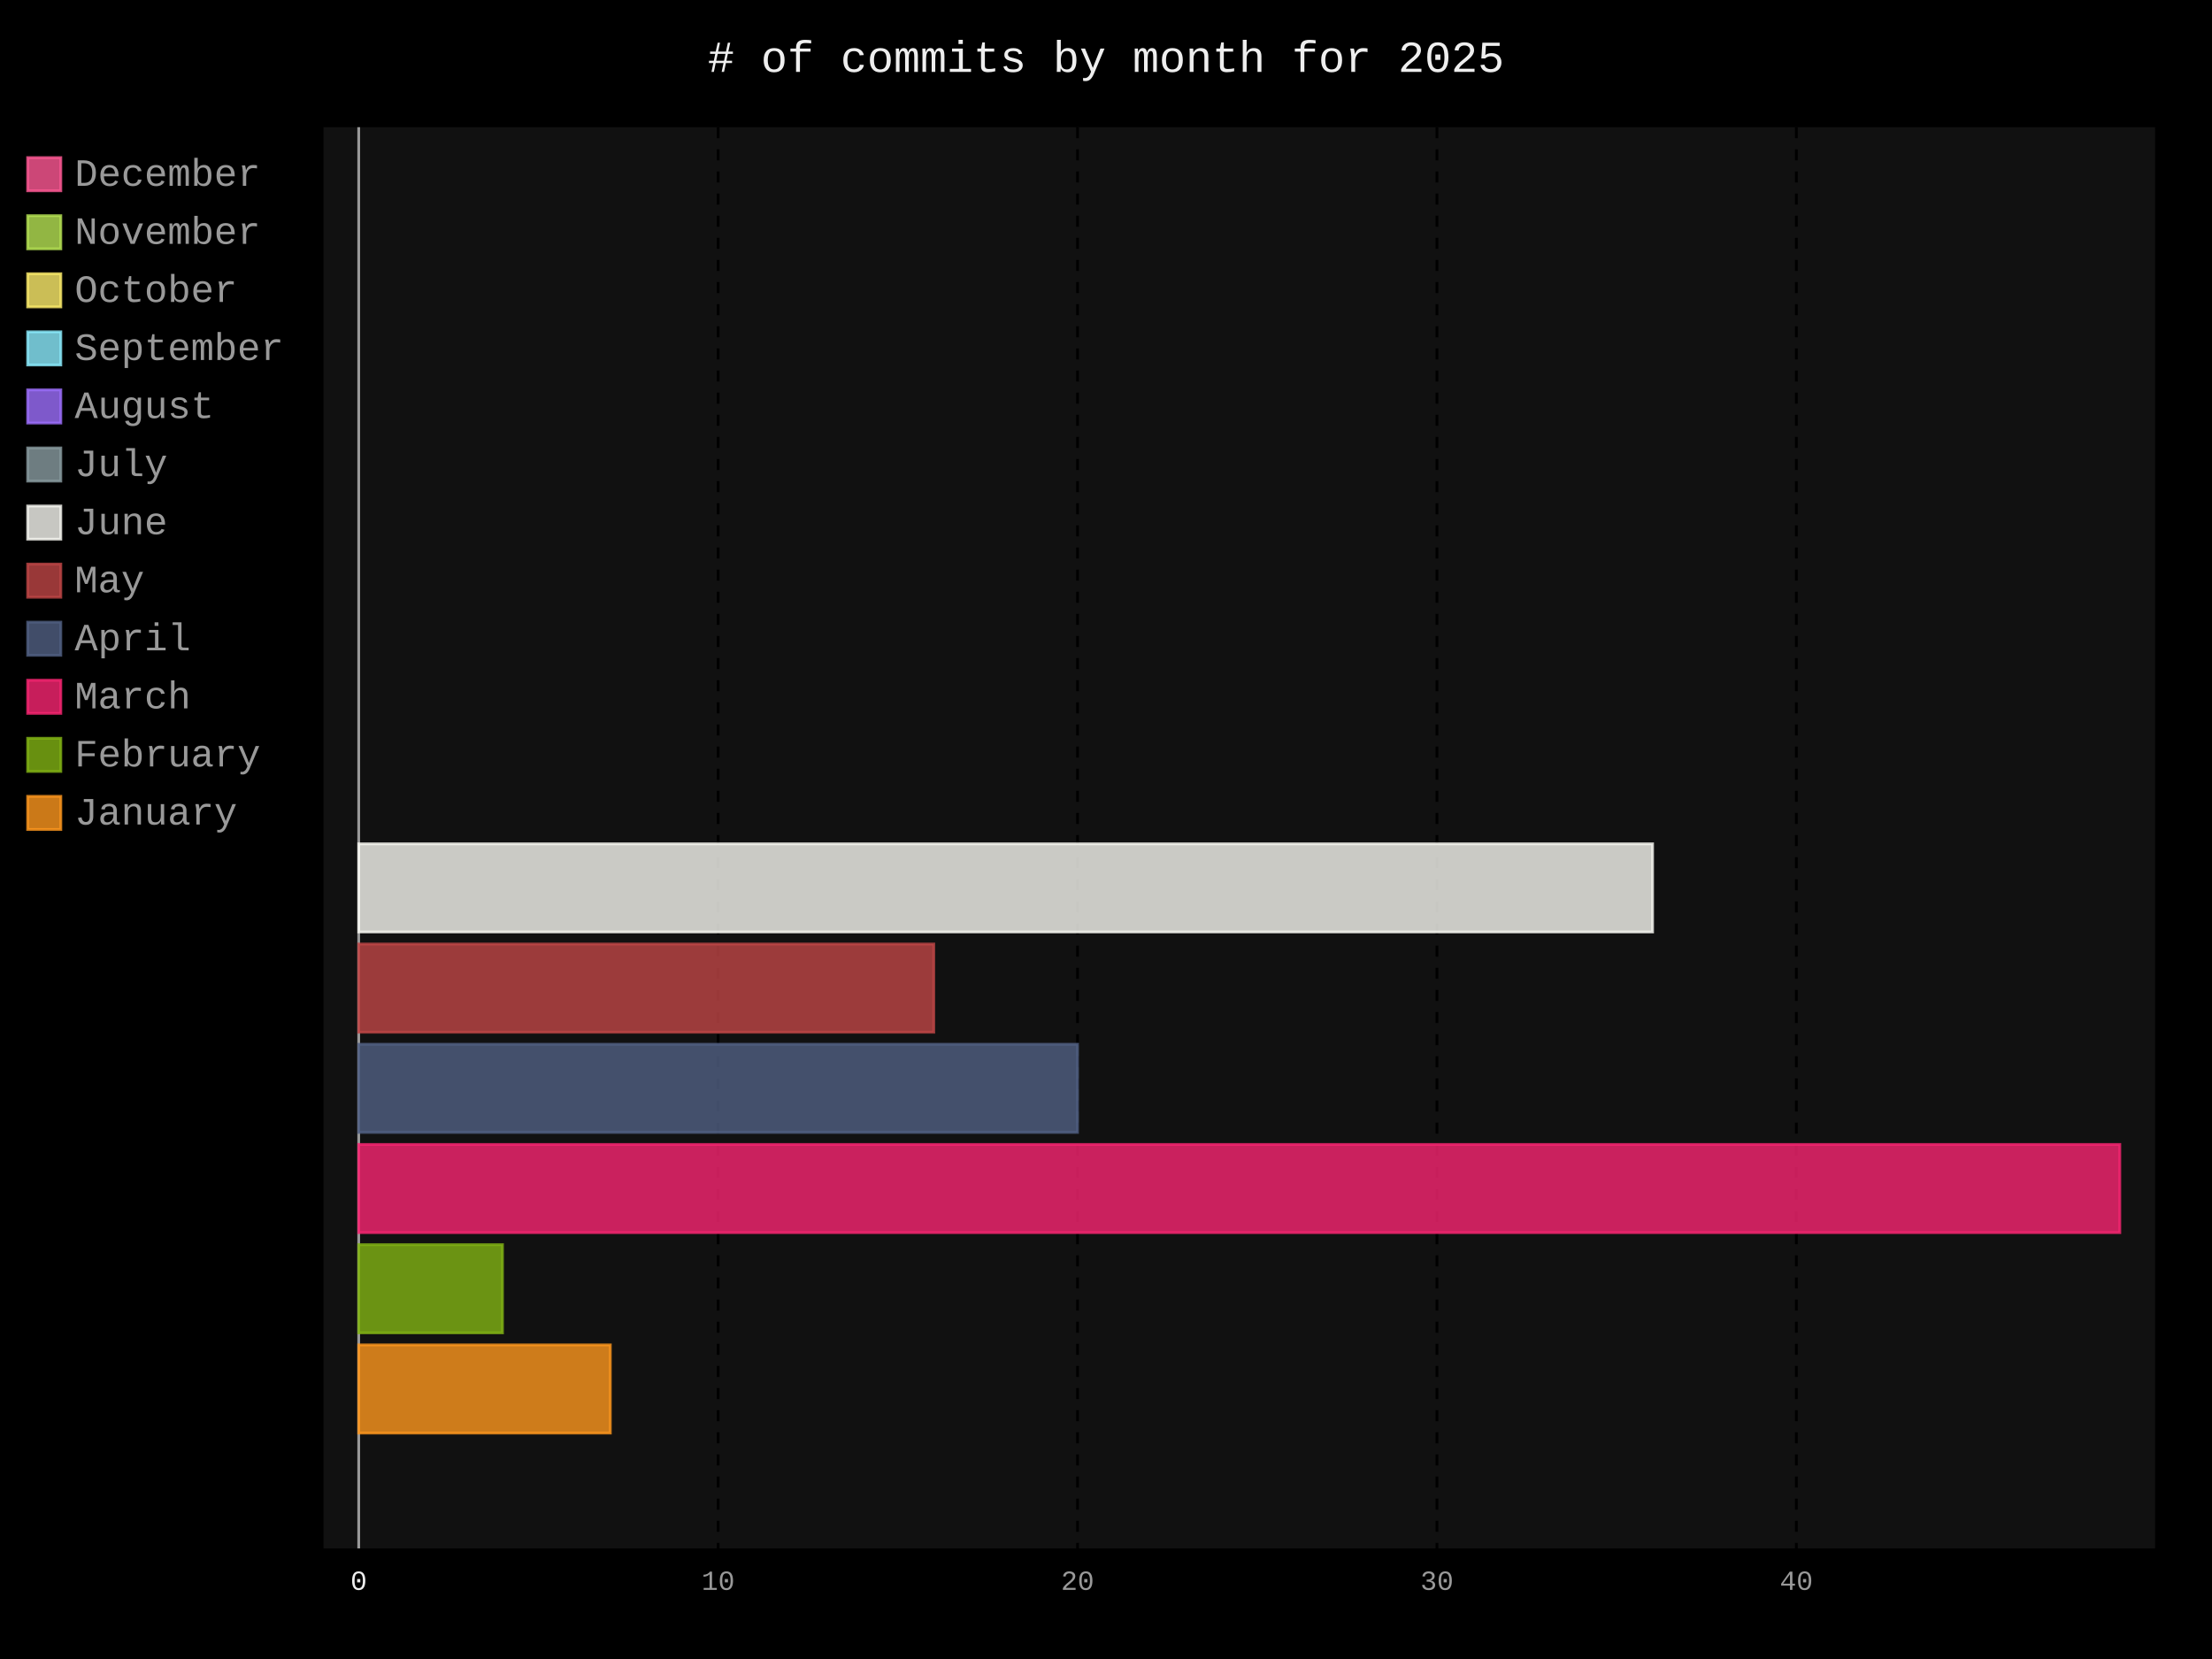
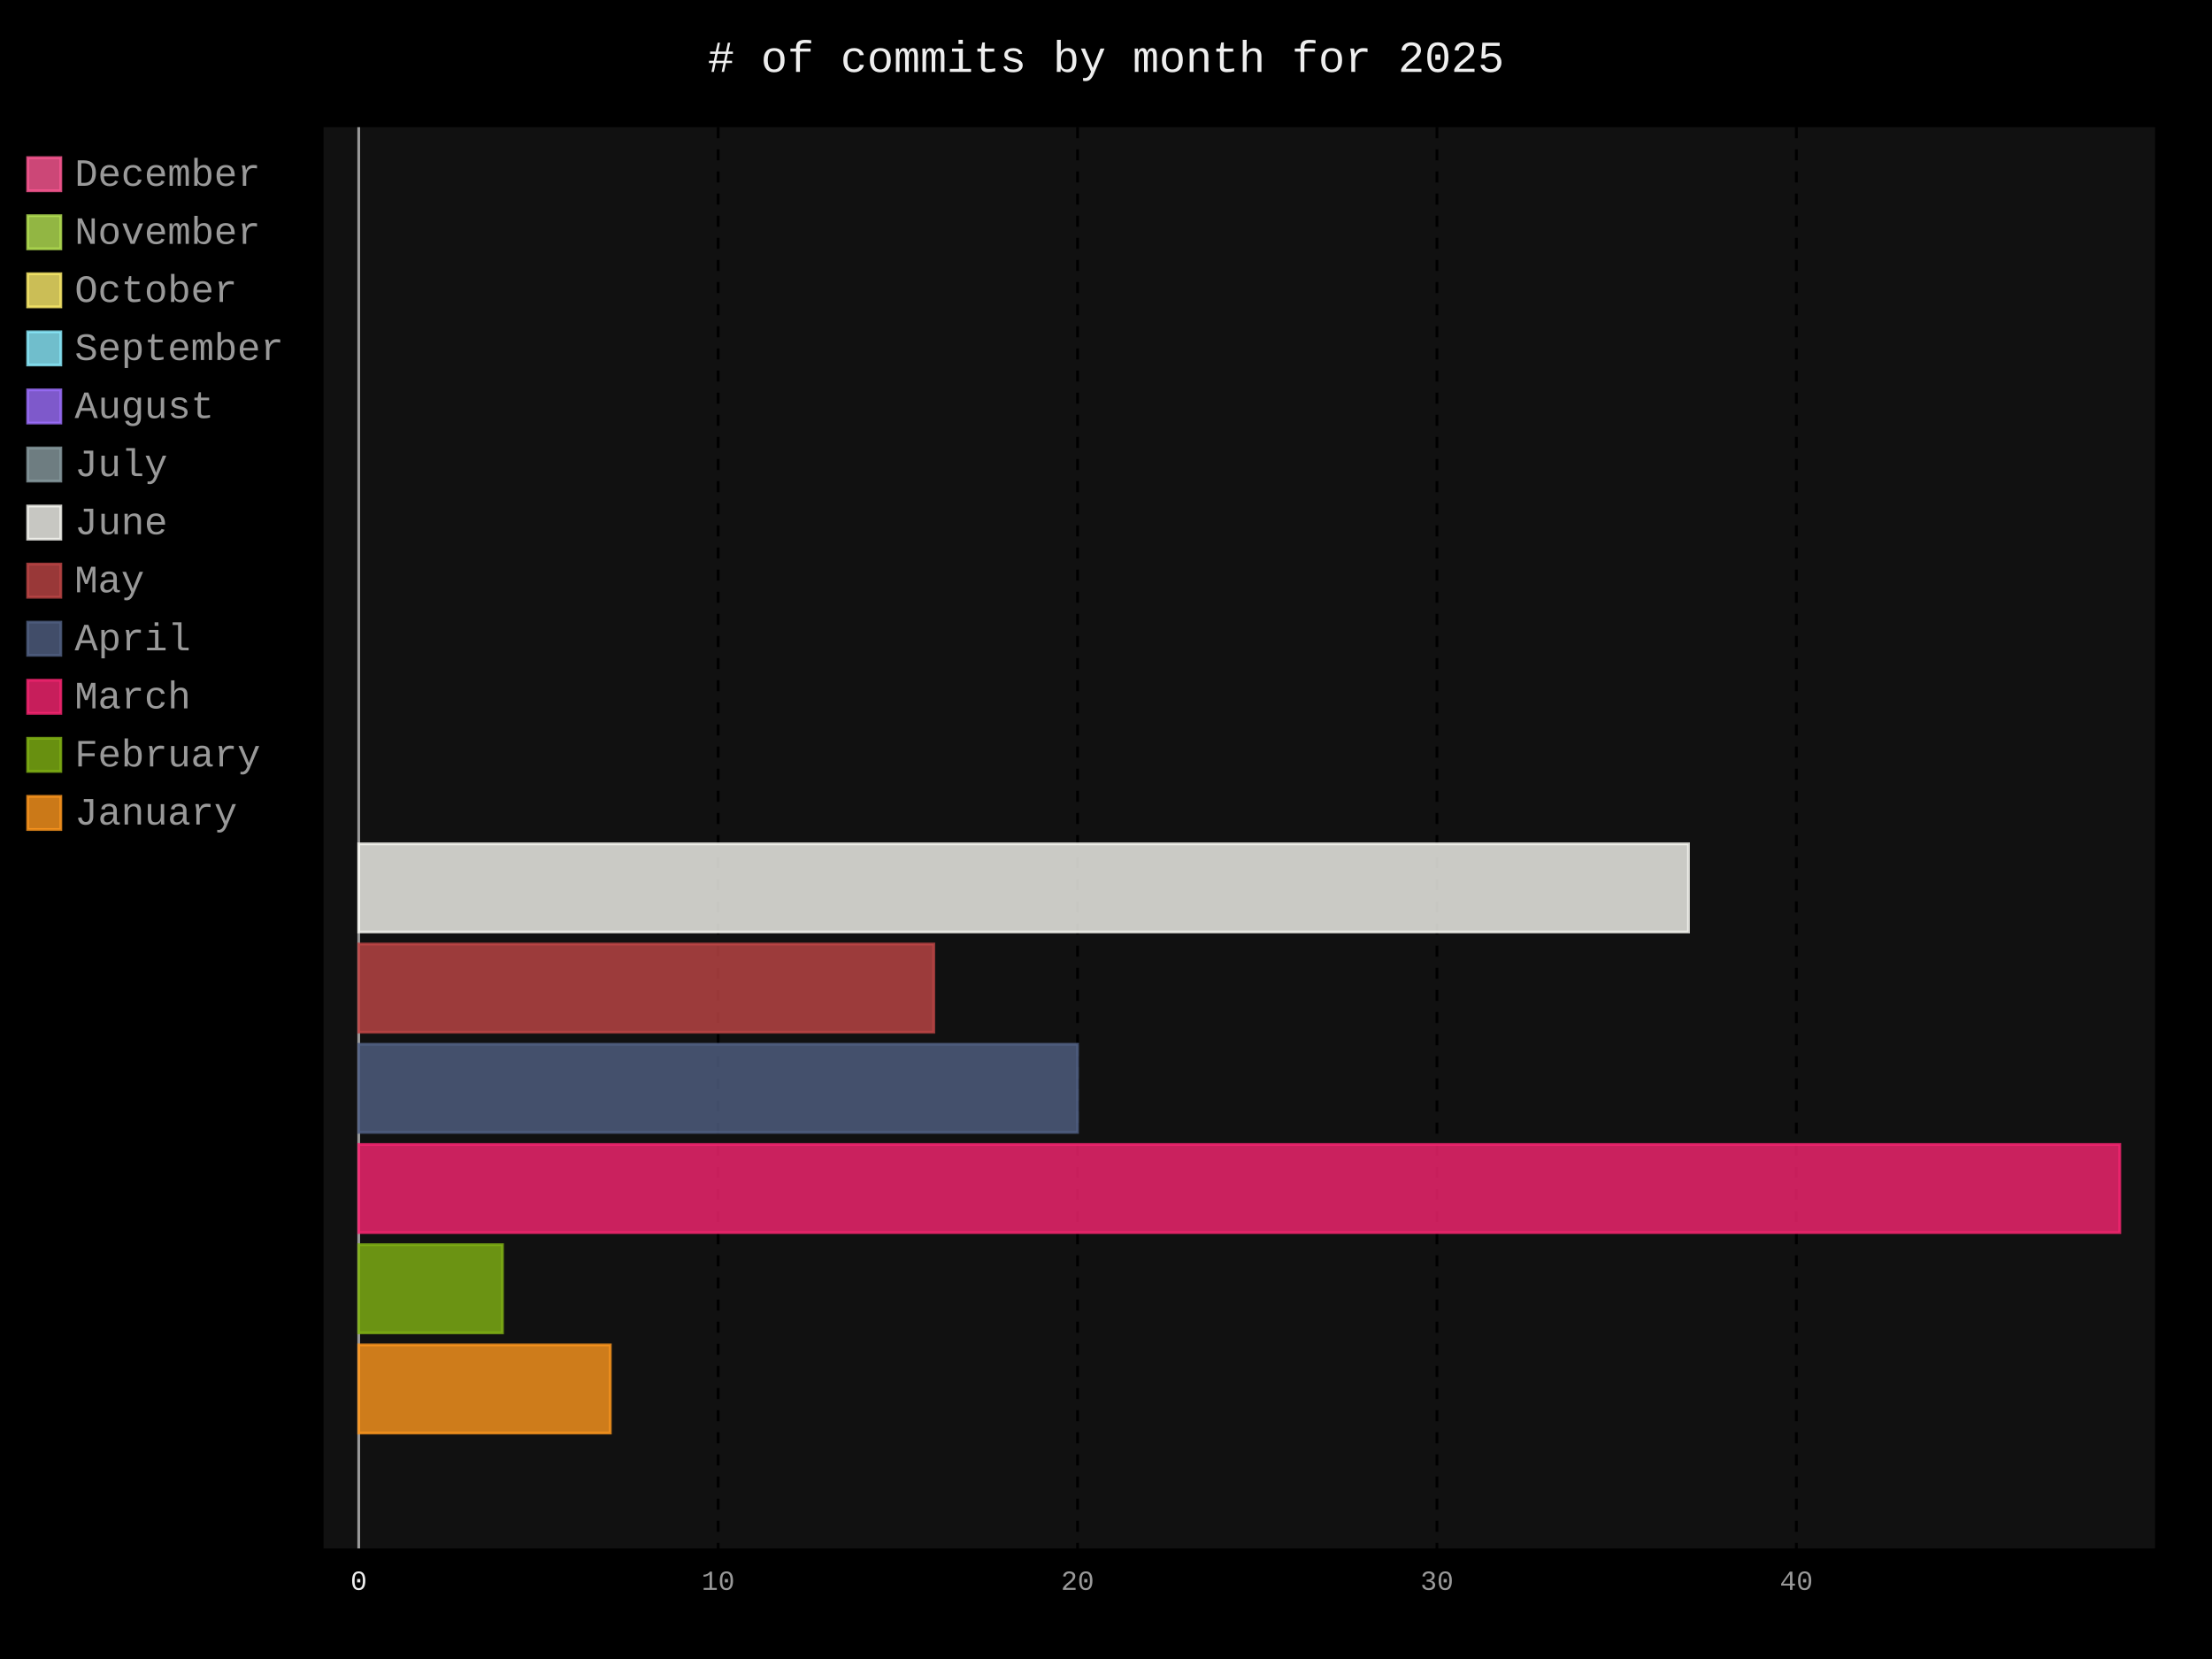
- <svg xmlns="http://www.w3.org/2000/svg" id="chart-fdf7cc43-24e3-4580-9332-d730a84de42e" class="pygal-chart" viewBox="0 0 800 600">
+ <svg xmlns="http://www.w3.org/2000/svg" id="chart-36634649-82da-4237-a33b-4e076a3e5011" class="pygal-chart" viewBox="0 0 800 600">
  <defs>
-     <style type="text/css">#chart-fdf7cc43-24e3-4580-9332-d730a84de42e{-webkit-user-select:none;-webkit-font-smoothing:antialiased;font-family:Consolas,"Liberation Mono",Menlo,Courier,monospace}#chart-fdf7cc43-24e3-4580-9332-d730a84de42e .title{font-family:Consolas,"Liberation Mono",Menlo,Courier,monospace;font-size:16px}#chart-fdf7cc43-24e3-4580-9332-d730a84de42e .legends .legend text{font-family:Consolas,"Liberation Mono",Menlo,Courier,monospace;font-size:14px}#chart-fdf7cc43-24e3-4580-9332-d730a84de42e .axis text{font-family:Consolas,"Liberation Mono",Menlo,Courier,monospace;font-size:10px}#chart-fdf7cc43-24e3-4580-9332-d730a84de42e .axis text.major{font-family:Consolas,"Liberation Mono",Menlo,Courier,monospace;font-size:10px}#chart-fdf7cc43-24e3-4580-9332-d730a84de42e .text-overlay text.value{font-family:Consolas,"Liberation Mono",Menlo,Courier,monospace;font-size:16px}#chart-fdf7cc43-24e3-4580-9332-d730a84de42e .text-overlay text.label{font-family:Consolas,"Liberation Mono",Menlo,Courier,monospace;font-size:10px}#chart-fdf7cc43-24e3-4580-9332-d730a84de42e .tooltip{font-family:Consolas,"Liberation Mono",Menlo,Courier,monospace;font-size:14px}#chart-fdf7cc43-24e3-4580-9332-d730a84de42e text.no_data{font-family:Consolas,"Liberation Mono",Menlo,Courier,monospace;font-size:64px}
- #chart-fdf7cc43-24e3-4580-9332-d730a84de42e{background-color:black}#chart-fdf7cc43-24e3-4580-9332-d730a84de42e path,#chart-fdf7cc43-24e3-4580-9332-d730a84de42e line,#chart-fdf7cc43-24e3-4580-9332-d730a84de42e rect,#chart-fdf7cc43-24e3-4580-9332-d730a84de42e circle{-webkit-transition:250ms;-moz-transition:250ms;transition:250ms}#chart-fdf7cc43-24e3-4580-9332-d730a84de42e .graph &gt; .background{fill:black}#chart-fdf7cc43-24e3-4580-9332-d730a84de42e .plot &gt; .background{fill:#111}#chart-fdf7cc43-24e3-4580-9332-d730a84de42e .graph{fill:#999}#chart-fdf7cc43-24e3-4580-9332-d730a84de42e text.no_data{fill:#eee}#chart-fdf7cc43-24e3-4580-9332-d730a84de42e .title{fill:#eee}#chart-fdf7cc43-24e3-4580-9332-d730a84de42e .legends .legend text{fill:#999}#chart-fdf7cc43-24e3-4580-9332-d730a84de42e .legends .legend:hover text{fill:#eee}#chart-fdf7cc43-24e3-4580-9332-d730a84de42e .axis .line{stroke:#eee}#chart-fdf7cc43-24e3-4580-9332-d730a84de42e .axis .guide.line{stroke:#555}#chart-fdf7cc43-24e3-4580-9332-d730a84de42e .axis .major.line{stroke:#999}#chart-fdf7cc43-24e3-4580-9332-d730a84de42e .axis text.major{fill:#eee}#chart-fdf7cc43-24e3-4580-9332-d730a84de42e .axis.y .guides:hover .guide.line,#chart-fdf7cc43-24e3-4580-9332-d730a84de42e .line-graph .axis.x .guides:hover .guide.line,#chart-fdf7cc43-24e3-4580-9332-d730a84de42e .stackedline-graph .axis.x .guides:hover .guide.line,#chart-fdf7cc43-24e3-4580-9332-d730a84de42e .xy-graph .axis.x .guides:hover .guide.line{stroke:#eee}#chart-fdf7cc43-24e3-4580-9332-d730a84de42e .axis .guides:hover text{fill:#eee}#chart-fdf7cc43-24e3-4580-9332-d730a84de42e .reactive{fill-opacity:.8;stroke-opacity:.8;stroke-width:1}#chart-fdf7cc43-24e3-4580-9332-d730a84de42e .ci{stroke:#999}#chart-fdf7cc43-24e3-4580-9332-d730a84de42e .reactive.active,#chart-fdf7cc43-24e3-4580-9332-d730a84de42e .active .reactive{fill-opacity:.4;stroke-opacity:.9;stroke-width:4}#chart-fdf7cc43-24e3-4580-9332-d730a84de42e .ci .reactive.active{stroke-width:1.5}#chart-fdf7cc43-24e3-4580-9332-d730a84de42e .series text{fill:#eee}#chart-fdf7cc43-24e3-4580-9332-d730a84de42e .tooltip rect{fill:#111;stroke:#eee;-webkit-transition:opacity 250ms;-moz-transition:opacity 250ms;transition:opacity 250ms}#chart-fdf7cc43-24e3-4580-9332-d730a84de42e .tooltip .label{fill:#999}#chart-fdf7cc43-24e3-4580-9332-d730a84de42e .tooltip .label{fill:#999}#chart-fdf7cc43-24e3-4580-9332-d730a84de42e .tooltip .legend{font-size:.8em;fill:#555}#chart-fdf7cc43-24e3-4580-9332-d730a84de42e .tooltip .x_label{font-size:.6em;fill:#eee}#chart-fdf7cc43-24e3-4580-9332-d730a84de42e .tooltip .xlink{font-size:.5em;text-decoration:underline}#chart-fdf7cc43-24e3-4580-9332-d730a84de42e .tooltip .value{font-size:1.5em}#chart-fdf7cc43-24e3-4580-9332-d730a84de42e .bound{font-size:.5em}#chart-fdf7cc43-24e3-4580-9332-d730a84de42e .max-value{font-size:.75em;fill:#555}#chart-fdf7cc43-24e3-4580-9332-d730a84de42e .map-element{fill:#111;stroke:#555 !important}#chart-fdf7cc43-24e3-4580-9332-d730a84de42e .map-element .reactive{fill-opacity:inherit;stroke-opacity:inherit}#chart-fdf7cc43-24e3-4580-9332-d730a84de42e .color-0,#chart-fdf7cc43-24e3-4580-9332-d730a84de42e .color-0 a:visited{stroke:#ff5995;fill:#ff5995}#chart-fdf7cc43-24e3-4580-9332-d730a84de42e .color-1,#chart-fdf7cc43-24e3-4580-9332-d730a84de42e .color-1 a:visited{stroke:#b6e354;fill:#b6e354}#chart-fdf7cc43-24e3-4580-9332-d730a84de42e .color-2,#chart-fdf7cc43-24e3-4580-9332-d730a84de42e .color-2 a:visited{stroke:#feed6c;fill:#feed6c}#chart-fdf7cc43-24e3-4580-9332-d730a84de42e .color-3,#chart-fdf7cc43-24e3-4580-9332-d730a84de42e .color-3 a:visited{stroke:#8cedff;fill:#8cedff}#chart-fdf7cc43-24e3-4580-9332-d730a84de42e .color-4,#chart-fdf7cc43-24e3-4580-9332-d730a84de42e .color-4 a:visited{stroke:#9e6ffe;fill:#9e6ffe}#chart-fdf7cc43-24e3-4580-9332-d730a84de42e .color-5,#chart-fdf7cc43-24e3-4580-9332-d730a84de42e .color-5 a:visited{stroke:#899ca1;fill:#899ca1}#chart-fdf7cc43-24e3-4580-9332-d730a84de42e .color-6,#chart-fdf7cc43-24e3-4580-9332-d730a84de42e .color-6 a:visited{stroke:#f8f8f2;fill:#f8f8f2}#chart-fdf7cc43-24e3-4580-9332-d730a84de42e .color-7,#chart-fdf7cc43-24e3-4580-9332-d730a84de42e .color-7 a:visited{stroke:#bf4646;fill:#bf4646}#chart-fdf7cc43-24e3-4580-9332-d730a84de42e .color-8,#chart-fdf7cc43-24e3-4580-9332-d730a84de42e .color-8 a:visited{stroke:#516083;fill:#516083}#chart-fdf7cc43-24e3-4580-9332-d730a84de42e .color-9,#chart-fdf7cc43-24e3-4580-9332-d730a84de42e .color-9 a:visited{stroke:#f92672;fill:#f92672}#chart-fdf7cc43-24e3-4580-9332-d730a84de42e .color-10,#chart-fdf7cc43-24e3-4580-9332-d730a84de42e .color-10 a:visited{stroke:#82b414;fill:#82b414}#chart-fdf7cc43-24e3-4580-9332-d730a84de42e .color-11,#chart-fdf7cc43-24e3-4580-9332-d730a84de42e .color-11 a:visited{stroke:#fd971f;fill:#fd971f}#chart-fdf7cc43-24e3-4580-9332-d730a84de42e .text-overlay .color-0 text{fill:black}#chart-fdf7cc43-24e3-4580-9332-d730a84de42e .text-overlay .color-1 text{fill:black}#chart-fdf7cc43-24e3-4580-9332-d730a84de42e .text-overlay .color-2 text{fill:black}#chart-fdf7cc43-24e3-4580-9332-d730a84de42e .text-overlay .color-3 text{fill:black}#chart-fdf7cc43-24e3-4580-9332-d730a84de42e .text-overlay .color-4 text{fill:black}#chart-fdf7cc43-24e3-4580-9332-d730a84de42e .text-overlay .color-5 text{fill:black}#chart-fdf7cc43-24e3-4580-9332-d730a84de42e .text-overlay .color-6 text{fill:black}#chart-fdf7cc43-24e3-4580-9332-d730a84de42e .text-overlay .color-7 text{fill:black}#chart-fdf7cc43-24e3-4580-9332-d730a84de42e .text-overlay .color-8 text{fill:black}#chart-fdf7cc43-24e3-4580-9332-d730a84de42e .text-overlay .color-9 text{fill:black}#chart-fdf7cc43-24e3-4580-9332-d730a84de42e .text-overlay .color-10 text{fill:black}#chart-fdf7cc43-24e3-4580-9332-d730a84de42e .text-overlay .color-11 text{fill:black}
- #chart-fdf7cc43-24e3-4580-9332-d730a84de42e text.no_data{text-anchor:middle}#chart-fdf7cc43-24e3-4580-9332-d730a84de42e .guide.line{fill:none}#chart-fdf7cc43-24e3-4580-9332-d730a84de42e .centered{text-anchor:middle}#chart-fdf7cc43-24e3-4580-9332-d730a84de42e .title{text-anchor:middle}#chart-fdf7cc43-24e3-4580-9332-d730a84de42e .legends .legend text{fill-opacity:1}#chart-fdf7cc43-24e3-4580-9332-d730a84de42e .axis.x text{text-anchor:middle}#chart-fdf7cc43-24e3-4580-9332-d730a84de42e .axis.x:not(.web) text[transform]{text-anchor:start}#chart-fdf7cc43-24e3-4580-9332-d730a84de42e .axis.x:not(.web) text[transform].backwards{text-anchor:end}#chart-fdf7cc43-24e3-4580-9332-d730a84de42e .axis.y text{text-anchor:end}#chart-fdf7cc43-24e3-4580-9332-d730a84de42e .axis.y text[transform].backwards{text-anchor:start}#chart-fdf7cc43-24e3-4580-9332-d730a84de42e .axis.y2 text{text-anchor:start}#chart-fdf7cc43-24e3-4580-9332-d730a84de42e .axis.y2 text[transform].backwards{text-anchor:end}#chart-fdf7cc43-24e3-4580-9332-d730a84de42e .axis .guide.line{stroke-dasharray:4,4;stroke:black}#chart-fdf7cc43-24e3-4580-9332-d730a84de42e .axis .major.guide.line{stroke-dasharray:6,6;stroke:black}#chart-fdf7cc43-24e3-4580-9332-d730a84de42e .horizontal .axis.y .guide.line,#chart-fdf7cc43-24e3-4580-9332-d730a84de42e .horizontal .axis.y2 .guide.line,#chart-fdf7cc43-24e3-4580-9332-d730a84de42e .vertical .axis.x .guide.line{opacity:0}#chart-fdf7cc43-24e3-4580-9332-d730a84de42e .horizontal .axis.always_show .guide.line,#chart-fdf7cc43-24e3-4580-9332-d730a84de42e .vertical .axis.always_show .guide.line{opacity:1 !important}#chart-fdf7cc43-24e3-4580-9332-d730a84de42e .axis.y .guides:hover .guide.line,#chart-fdf7cc43-24e3-4580-9332-d730a84de42e .axis.y2 .guides:hover .guide.line,#chart-fdf7cc43-24e3-4580-9332-d730a84de42e .axis.x .guides:hover .guide.line{opacity:1}#chart-fdf7cc43-24e3-4580-9332-d730a84de42e .axis .guides:hover text{opacity:1}#chart-fdf7cc43-24e3-4580-9332-d730a84de42e .nofill{fill:none}#chart-fdf7cc43-24e3-4580-9332-d730a84de42e .subtle-fill{fill-opacity:.2}#chart-fdf7cc43-24e3-4580-9332-d730a84de42e .dot{stroke-width:1px;fill-opacity:1;stroke-opacity:1}#chart-fdf7cc43-24e3-4580-9332-d730a84de42e .dot.active{stroke-width:5px}#chart-fdf7cc43-24e3-4580-9332-d730a84de42e .dot.negative{fill:transparent}#chart-fdf7cc43-24e3-4580-9332-d730a84de42e text,#chart-fdf7cc43-24e3-4580-9332-d730a84de42e tspan{stroke:none !important}#chart-fdf7cc43-24e3-4580-9332-d730a84de42e .series text.active{opacity:1}#chart-fdf7cc43-24e3-4580-9332-d730a84de42e .tooltip rect{fill-opacity:.95;stroke-width:.5}#chart-fdf7cc43-24e3-4580-9332-d730a84de42e .tooltip text{fill-opacity:1}#chart-fdf7cc43-24e3-4580-9332-d730a84de42e .showable{visibility:hidden}#chart-fdf7cc43-24e3-4580-9332-d730a84de42e .showable.shown{visibility:visible}#chart-fdf7cc43-24e3-4580-9332-d730a84de42e .gauge-background{fill:rgba(229,229,229,1);stroke:none}#chart-fdf7cc43-24e3-4580-9332-d730a84de42e .bg-lines{stroke:black;stroke-width:2px}</style>
+     <style type="text/css">#chart-36634649-82da-4237-a33b-4e076a3e5011{-webkit-user-select:none;-webkit-font-smoothing:antialiased;font-family:Consolas,"Liberation Mono",Menlo,Courier,monospace}#chart-36634649-82da-4237-a33b-4e076a3e5011 .title{font-family:Consolas,"Liberation Mono",Menlo,Courier,monospace;font-size:16px}#chart-36634649-82da-4237-a33b-4e076a3e5011 .legends .legend text{font-family:Consolas,"Liberation Mono",Menlo,Courier,monospace;font-size:14px}#chart-36634649-82da-4237-a33b-4e076a3e5011 .axis text{font-family:Consolas,"Liberation Mono",Menlo,Courier,monospace;font-size:10px}#chart-36634649-82da-4237-a33b-4e076a3e5011 .axis text.major{font-family:Consolas,"Liberation Mono",Menlo,Courier,monospace;font-size:10px}#chart-36634649-82da-4237-a33b-4e076a3e5011 .text-overlay text.value{font-family:Consolas,"Liberation Mono",Menlo,Courier,monospace;font-size:16px}#chart-36634649-82da-4237-a33b-4e076a3e5011 .text-overlay text.label{font-family:Consolas,"Liberation Mono",Menlo,Courier,monospace;font-size:10px}#chart-36634649-82da-4237-a33b-4e076a3e5011 .tooltip{font-family:Consolas,"Liberation Mono",Menlo,Courier,monospace;font-size:14px}#chart-36634649-82da-4237-a33b-4e076a3e5011 text.no_data{font-family:Consolas,"Liberation Mono",Menlo,Courier,monospace;font-size:64px}
+ #chart-36634649-82da-4237-a33b-4e076a3e5011{background-color:black}#chart-36634649-82da-4237-a33b-4e076a3e5011 path,#chart-36634649-82da-4237-a33b-4e076a3e5011 line,#chart-36634649-82da-4237-a33b-4e076a3e5011 rect,#chart-36634649-82da-4237-a33b-4e076a3e5011 circle{-webkit-transition:250ms;-moz-transition:250ms;transition:250ms}#chart-36634649-82da-4237-a33b-4e076a3e5011 .graph &gt; .background{fill:black}#chart-36634649-82da-4237-a33b-4e076a3e5011 .plot &gt; .background{fill:#111}#chart-36634649-82da-4237-a33b-4e076a3e5011 .graph{fill:#999}#chart-36634649-82da-4237-a33b-4e076a3e5011 text.no_data{fill:#eee}#chart-36634649-82da-4237-a33b-4e076a3e5011 .title{fill:#eee}#chart-36634649-82da-4237-a33b-4e076a3e5011 .legends .legend text{fill:#999}#chart-36634649-82da-4237-a33b-4e076a3e5011 .legends .legend:hover text{fill:#eee}#chart-36634649-82da-4237-a33b-4e076a3e5011 .axis .line{stroke:#eee}#chart-36634649-82da-4237-a33b-4e076a3e5011 .axis .guide.line{stroke:#555}#chart-36634649-82da-4237-a33b-4e076a3e5011 .axis .major.line{stroke:#999}#chart-36634649-82da-4237-a33b-4e076a3e5011 .axis text.major{fill:#eee}#chart-36634649-82da-4237-a33b-4e076a3e5011 .axis.y .guides:hover .guide.line,#chart-36634649-82da-4237-a33b-4e076a3e5011 .line-graph .axis.x .guides:hover .guide.line,#chart-36634649-82da-4237-a33b-4e076a3e5011 .stackedline-graph .axis.x .guides:hover .guide.line,#chart-36634649-82da-4237-a33b-4e076a3e5011 .xy-graph .axis.x .guides:hover .guide.line{stroke:#eee}#chart-36634649-82da-4237-a33b-4e076a3e5011 .axis .guides:hover text{fill:#eee}#chart-36634649-82da-4237-a33b-4e076a3e5011 .reactive{fill-opacity:.8;stroke-opacity:.8;stroke-width:1}#chart-36634649-82da-4237-a33b-4e076a3e5011 .ci{stroke:#999}#chart-36634649-82da-4237-a33b-4e076a3e5011 .reactive.active,#chart-36634649-82da-4237-a33b-4e076a3e5011 .active .reactive{fill-opacity:.4;stroke-opacity:.9;stroke-width:4}#chart-36634649-82da-4237-a33b-4e076a3e5011 .ci .reactive.active{stroke-width:1.5}#chart-36634649-82da-4237-a33b-4e076a3e5011 .series text{fill:#eee}#chart-36634649-82da-4237-a33b-4e076a3e5011 .tooltip rect{fill:#111;stroke:#eee;-webkit-transition:opacity 250ms;-moz-transition:opacity 250ms;transition:opacity 250ms}#chart-36634649-82da-4237-a33b-4e076a3e5011 .tooltip .label{fill:#999}#chart-36634649-82da-4237-a33b-4e076a3e5011 .tooltip .label{fill:#999}#chart-36634649-82da-4237-a33b-4e076a3e5011 .tooltip .legend{font-size:.8em;fill:#555}#chart-36634649-82da-4237-a33b-4e076a3e5011 .tooltip .x_label{font-size:.6em;fill:#eee}#chart-36634649-82da-4237-a33b-4e076a3e5011 .tooltip .xlink{font-size:.5em;text-decoration:underline}#chart-36634649-82da-4237-a33b-4e076a3e5011 .tooltip .value{font-size:1.5em}#chart-36634649-82da-4237-a33b-4e076a3e5011 .bound{font-size:.5em}#chart-36634649-82da-4237-a33b-4e076a3e5011 .max-value{font-size:.75em;fill:#555}#chart-36634649-82da-4237-a33b-4e076a3e5011 .map-element{fill:#111;stroke:#555 !important}#chart-36634649-82da-4237-a33b-4e076a3e5011 .map-element .reactive{fill-opacity:inherit;stroke-opacity:inherit}#chart-36634649-82da-4237-a33b-4e076a3e5011 .color-0,#chart-36634649-82da-4237-a33b-4e076a3e5011 .color-0 a:visited{stroke:#ff5995;fill:#ff5995}#chart-36634649-82da-4237-a33b-4e076a3e5011 .color-1,#chart-36634649-82da-4237-a33b-4e076a3e5011 .color-1 a:visited{stroke:#b6e354;fill:#b6e354}#chart-36634649-82da-4237-a33b-4e076a3e5011 .color-2,#chart-36634649-82da-4237-a33b-4e076a3e5011 .color-2 a:visited{stroke:#feed6c;fill:#feed6c}#chart-36634649-82da-4237-a33b-4e076a3e5011 .color-3,#chart-36634649-82da-4237-a33b-4e076a3e5011 .color-3 a:visited{stroke:#8cedff;fill:#8cedff}#chart-36634649-82da-4237-a33b-4e076a3e5011 .color-4,#chart-36634649-82da-4237-a33b-4e076a3e5011 .color-4 a:visited{stroke:#9e6ffe;fill:#9e6ffe}#chart-36634649-82da-4237-a33b-4e076a3e5011 .color-5,#chart-36634649-82da-4237-a33b-4e076a3e5011 .color-5 a:visited{stroke:#899ca1;fill:#899ca1}#chart-36634649-82da-4237-a33b-4e076a3e5011 .color-6,#chart-36634649-82da-4237-a33b-4e076a3e5011 .color-6 a:visited{stroke:#f8f8f2;fill:#f8f8f2}#chart-36634649-82da-4237-a33b-4e076a3e5011 .color-7,#chart-36634649-82da-4237-a33b-4e076a3e5011 .color-7 a:visited{stroke:#bf4646;fill:#bf4646}#chart-36634649-82da-4237-a33b-4e076a3e5011 .color-8,#chart-36634649-82da-4237-a33b-4e076a3e5011 .color-8 a:visited{stroke:#516083;fill:#516083}#chart-36634649-82da-4237-a33b-4e076a3e5011 .color-9,#chart-36634649-82da-4237-a33b-4e076a3e5011 .color-9 a:visited{stroke:#f92672;fill:#f92672}#chart-36634649-82da-4237-a33b-4e076a3e5011 .color-10,#chart-36634649-82da-4237-a33b-4e076a3e5011 .color-10 a:visited{stroke:#82b414;fill:#82b414}#chart-36634649-82da-4237-a33b-4e076a3e5011 .color-11,#chart-36634649-82da-4237-a33b-4e076a3e5011 .color-11 a:visited{stroke:#fd971f;fill:#fd971f}#chart-36634649-82da-4237-a33b-4e076a3e5011 .text-overlay .color-0 text{fill:black}#chart-36634649-82da-4237-a33b-4e076a3e5011 .text-overlay .color-1 text{fill:black}#chart-36634649-82da-4237-a33b-4e076a3e5011 .text-overlay .color-2 text{fill:black}#chart-36634649-82da-4237-a33b-4e076a3e5011 .text-overlay .color-3 text{fill:black}#chart-36634649-82da-4237-a33b-4e076a3e5011 .text-overlay .color-4 text{fill:black}#chart-36634649-82da-4237-a33b-4e076a3e5011 .text-overlay .color-5 text{fill:black}#chart-36634649-82da-4237-a33b-4e076a3e5011 .text-overlay .color-6 text{fill:black}#chart-36634649-82da-4237-a33b-4e076a3e5011 .text-overlay .color-7 text{fill:black}#chart-36634649-82da-4237-a33b-4e076a3e5011 .text-overlay .color-8 text{fill:black}#chart-36634649-82da-4237-a33b-4e076a3e5011 .text-overlay .color-9 text{fill:black}#chart-36634649-82da-4237-a33b-4e076a3e5011 .text-overlay .color-10 text{fill:black}#chart-36634649-82da-4237-a33b-4e076a3e5011 .text-overlay .color-11 text{fill:black}
+ #chart-36634649-82da-4237-a33b-4e076a3e5011 text.no_data{text-anchor:middle}#chart-36634649-82da-4237-a33b-4e076a3e5011 .guide.line{fill:none}#chart-36634649-82da-4237-a33b-4e076a3e5011 .centered{text-anchor:middle}#chart-36634649-82da-4237-a33b-4e076a3e5011 .title{text-anchor:middle}#chart-36634649-82da-4237-a33b-4e076a3e5011 .legends .legend text{fill-opacity:1}#chart-36634649-82da-4237-a33b-4e076a3e5011 .axis.x text{text-anchor:middle}#chart-36634649-82da-4237-a33b-4e076a3e5011 .axis.x:not(.web) text[transform]{text-anchor:start}#chart-36634649-82da-4237-a33b-4e076a3e5011 .axis.x:not(.web) text[transform].backwards{text-anchor:end}#chart-36634649-82da-4237-a33b-4e076a3e5011 .axis.y text{text-anchor:end}#chart-36634649-82da-4237-a33b-4e076a3e5011 .axis.y text[transform].backwards{text-anchor:start}#chart-36634649-82da-4237-a33b-4e076a3e5011 .axis.y2 text{text-anchor:start}#chart-36634649-82da-4237-a33b-4e076a3e5011 .axis.y2 text[transform].backwards{text-anchor:end}#chart-36634649-82da-4237-a33b-4e076a3e5011 .axis .guide.line{stroke-dasharray:4,4;stroke:black}#chart-36634649-82da-4237-a33b-4e076a3e5011 .axis .major.guide.line{stroke-dasharray:6,6;stroke:black}#chart-36634649-82da-4237-a33b-4e076a3e5011 .horizontal .axis.y .guide.line,#chart-36634649-82da-4237-a33b-4e076a3e5011 .horizontal .axis.y2 .guide.line,#chart-36634649-82da-4237-a33b-4e076a3e5011 .vertical .axis.x .guide.line{opacity:0}#chart-36634649-82da-4237-a33b-4e076a3e5011 .horizontal .axis.always_show .guide.line,#chart-36634649-82da-4237-a33b-4e076a3e5011 .vertical .axis.always_show .guide.line{opacity:1 !important}#chart-36634649-82da-4237-a33b-4e076a3e5011 .axis.y .guides:hover .guide.line,#chart-36634649-82da-4237-a33b-4e076a3e5011 .axis.y2 .guides:hover .guide.line,#chart-36634649-82da-4237-a33b-4e076a3e5011 .axis.x .guides:hover .guide.line{opacity:1}#chart-36634649-82da-4237-a33b-4e076a3e5011 .axis .guides:hover text{opacity:1}#chart-36634649-82da-4237-a33b-4e076a3e5011 .nofill{fill:none}#chart-36634649-82da-4237-a33b-4e076a3e5011 .subtle-fill{fill-opacity:.2}#chart-36634649-82da-4237-a33b-4e076a3e5011 .dot{stroke-width:1px;fill-opacity:1;stroke-opacity:1}#chart-36634649-82da-4237-a33b-4e076a3e5011 .dot.active{stroke-width:5px}#chart-36634649-82da-4237-a33b-4e076a3e5011 .dot.negative{fill:transparent}#chart-36634649-82da-4237-a33b-4e076a3e5011 text,#chart-36634649-82da-4237-a33b-4e076a3e5011 tspan{stroke:none !important}#chart-36634649-82da-4237-a33b-4e076a3e5011 .series text.active{opacity:1}#chart-36634649-82da-4237-a33b-4e076a3e5011 .tooltip rect{fill-opacity:.95;stroke-width:.5}#chart-36634649-82da-4237-a33b-4e076a3e5011 .tooltip text{fill-opacity:1}#chart-36634649-82da-4237-a33b-4e076a3e5011 .showable{visibility:hidden}#chart-36634649-82da-4237-a33b-4e076a3e5011 .showable.shown{visibility:visible}#chart-36634649-82da-4237-a33b-4e076a3e5011 .gauge-background{fill:rgba(229,229,229,1);stroke:none}#chart-36634649-82da-4237-a33b-4e076a3e5011 .bg-lines{stroke:black;stroke-width:2px}</style>
  </defs>
  <g class="graph horizontalbar-graph horizontal">
    <rect x="0" y="0" width="800" height="600" class="background" />
    <g transform="translate(117, 46)" class="plot">
      <rect x="0" y="0" width="662.4" height="514" class="background" />
      <g class="axis x always_show">
        <g class="guides">
          <path d="M12.738 0 v514" class="axis major line" />
          <text x="12.738" y="529.0" class="major">0</text>
        </g>
        <g class="guides">
          <path d="M142.723 0 v514" class="guide line" />
          <text x="142.723" y="529.0" class="">10</text>
        </g>
        <g class="guides">
          <path d="M272.707 0 v514" class="guide line" />
          <text x="272.707" y="529.0" class="">20</text>
        </g>
        <g class="guides">
          <path d="M402.691 0 v514" class="guide line" />
          <text x="402.691" y="529.0" class="">30</text>
        </g>
        <g class="guides">
          <path d="M532.676 0 v514" class="guide line" />
          <text x="532.676" y="529.0" class="">40</text>
        </g>
      </g>
      <g class="series serie-11 color-11">
        <g class="bars">
          <g class="bar">
            <rect x="12.738" y="440.393" rx="0" ry="0" width="90.989" height="31.894" class="rect reactive tooltip-trigger" />
          </g>
        </g>
      </g>
      <g class="series serie-10 color-10">
        <g class="bars">
          <g class="bar">
            <rect x="12.738" y="404.149" rx="0" ry="0" width="51.994" height="31.894" class="rect reactive tooltip-trigger" />
          </g>
        </g>
      </g>
      <g class="series serie-9 color-9">
        <g class="bars">
          <g class="bar">
            <rect x="12.738" y="367.905" rx="0" ry="0" width="636.923" height="31.894" class="rect reactive tooltip-trigger" />
          </g>
        </g>
      </g>
      <g class="series serie-8 color-8">
        <g class="bars">
          <g class="bar">
            <rect x="12.738" y="331.662" rx="0" ry="0" width="259.969" height="31.894" class="rect reactive tooltip-trigger" />
          </g>
        </g>
      </g>
      <g class="series serie-7 color-7">
        <g class="bars">
          <g class="bar">
            <rect x="12.738" y="295.418" rx="0" ry="0" width="207.975" height="31.894" class="rect reactive tooltip-trigger" />
          </g>
        </g>
      </g>
      <g class="series serie-6 color-6">
        <g class="bars">
          <g class="bar">
-             <rect x="12.738" y="259.175" rx="0" ry="0" width="467.943" height="31.894" class="rect reactive tooltip-trigger" />
+             <rect x="12.738" y="259.175" rx="0" ry="0" width="480.942" height="31.894" class="rect reactive tooltip-trigger" />
          </g>
        </g>
      </g>
      <g class="series serie-5 color-5">
        <g class="bars">
          <g class="bar">
            <rect x="12.738" y="222.931" rx="0" ry="0" height="31.894" class="rect reactive tooltip-trigger" />
          </g>
        </g>
      </g>
      <g class="series serie-4 color-4">
        <g class="bars">
          <g class="bar">
            <rect x="12.738" y="186.687" rx="0" ry="0" height="31.894" class="rect reactive tooltip-trigger" />
          </g>
        </g>
      </g>
      <g class="series serie-3 color-3">
        <g class="bars">
          <g class="bar">
            <rect x="12.738" y="150.444" rx="0" ry="0" height="31.894" class="rect reactive tooltip-trigger" />
          </g>
        </g>
      </g>
      <g class="series serie-2 color-2">
        <g class="bars">
          <g class="bar">
            <rect x="12.738" y="114.2" rx="0" ry="0" height="31.894" class="rect reactive tooltip-trigger" />
          </g>
        </g>
      </g>
      <g class="series serie-1 color-1">
        <g class="bars">
          <g class="bar">
            <rect x="12.738" y="77.957" rx="0" ry="0" height="31.894" class="rect reactive tooltip-trigger" />
          </g>
        </g>
      </g>
      <g class="series serie-0 color-0">
        <g class="bars">
          <g class="bar">
            <rect x="12.738" y="41.713" rx="0" ry="0" height="31.894" class="rect reactive tooltip-trigger" />
          </g>
        </g>
      </g>
    </g>
    <g class="titles">
      <text x="400.0" y="26" class="title plot_title"># of commits by month for 2025</text>
    </g>
    <g transform="translate(117, 46)" class="plot overlay">
      <g class="series serie-11 color-11" />
      <g class="series serie-10 color-10" />
      <g class="series serie-9 color-9" />
      <g class="series serie-8 color-8" />
      <g class="series serie-7 color-7" />
      <g class="series serie-6 color-6" />
      <g class="series serie-5 color-5" />
      <g class="series serie-4 color-4" />
      <g class="series serie-3 color-3" />
      <g class="series serie-2 color-2" />
      <g class="series serie-1 color-1" />
      <g class="series serie-0 color-0" />
    </g>
    <g transform="translate(117, 46)" class="plot text-overlay">
      <g class="series serie-11 color-11" />
      <g class="series serie-10 color-10" />
      <g class="series serie-9 color-9" />
      <g class="series serie-8 color-8" />
      <g class="series serie-7 color-7" />
      <g class="series serie-6 color-6" />
      <g class="series serie-5 color-5" />
      <g class="series serie-4 color-4" />
      <g class="series serie-3 color-3" />
      <g class="series serie-2 color-2" />
      <g class="series serie-1 color-1" />
      <g class="series serie-0 color-0" />
    </g>
    <g transform="translate(117, 46)" class="plot tooltip-overlay">
      <g transform="translate(0 0)" style="opacity: 0" class="tooltip">
        <rect rx="0" ry="0" width="0" height="0" class="tooltip-box" />
        <g class="text" />
      </g>
    </g>
    <g transform="translate(10, 56)" class="legends">
      <g id="activate-serie-0" class="legend reactive activate-serie">
        <rect x="0.0" y="1.0" width="12" height="12" class="color-0 reactive" />
        <text x="17.0" y="11.2">December</text>
      </g>
      <g id="activate-serie-1" class="legend reactive activate-serie">
        <rect x="0.0" y="22.0" width="12" height="12" class="color-1 reactive" />
        <text x="17.0" y="32.2">November</text>
      </g>
      <g id="activate-serie-2" class="legend reactive activate-serie">
        <rect x="0.0" y="43.0" width="12" height="12" class="color-2 reactive" />
        <text x="17.0" y="53.2">October</text>
      </g>
      <g id="activate-serie-3" class="legend reactive activate-serie">
        <rect x="0.0" y="64.0" width="12" height="12" class="color-3 reactive" />
        <text x="17.0" y="74.2">September</text>
      </g>
      <g id="activate-serie-4" class="legend reactive activate-serie">
        <rect x="0.0" y="85.0" width="12" height="12" class="color-4 reactive" />
        <text x="17.0" y="95.2">August</text>
      </g>
      <g id="activate-serie-5" class="legend reactive activate-serie">
        <rect x="0.0" y="106.0" width="12" height="12" class="color-5 reactive" />
        <text x="17.0" y="116.2">July</text>
      </g>
      <g id="activate-serie-6" class="legend reactive activate-serie">
        <rect x="0.0" y="127.0" width="12" height="12" class="color-6 reactive" />
        <text x="17.0" y="137.2">June</text>
      </g>
      <g id="activate-serie-7" class="legend reactive activate-serie">
        <rect x="0.0" y="148.0" width="12" height="12" class="color-7 reactive" />
        <text x="17.0" y="158.2">May</text>
      </g>
      <g id="activate-serie-8" class="legend reactive activate-serie">
        <rect x="0.0" y="169.0" width="12" height="12" class="color-8 reactive" />
        <text x="17.0" y="179.2">April</text>
      </g>
      <g id="activate-serie-9" class="legend reactive activate-serie">
        <rect x="0.0" y="190.0" width="12" height="12" class="color-9 reactive" />
        <text x="17.0" y="200.2">March</text>
      </g>
      <g id="activate-serie-10" class="legend reactive activate-serie">
        <rect x="0.0" y="211.0" width="12" height="12" class="color-10 reactive" />
        <text x="17.0" y="221.2">February</text>
      </g>
      <g id="activate-serie-11" class="legend reactive activate-serie">
        <rect x="0.0" y="232.0" width="12" height="12" class="color-11 reactive" />
        <text x="17.0" y="242.2">January</text>
      </g>
    </g>
    <g transform="translate(790, 56)" class="legends" />
  </g>
</svg>
